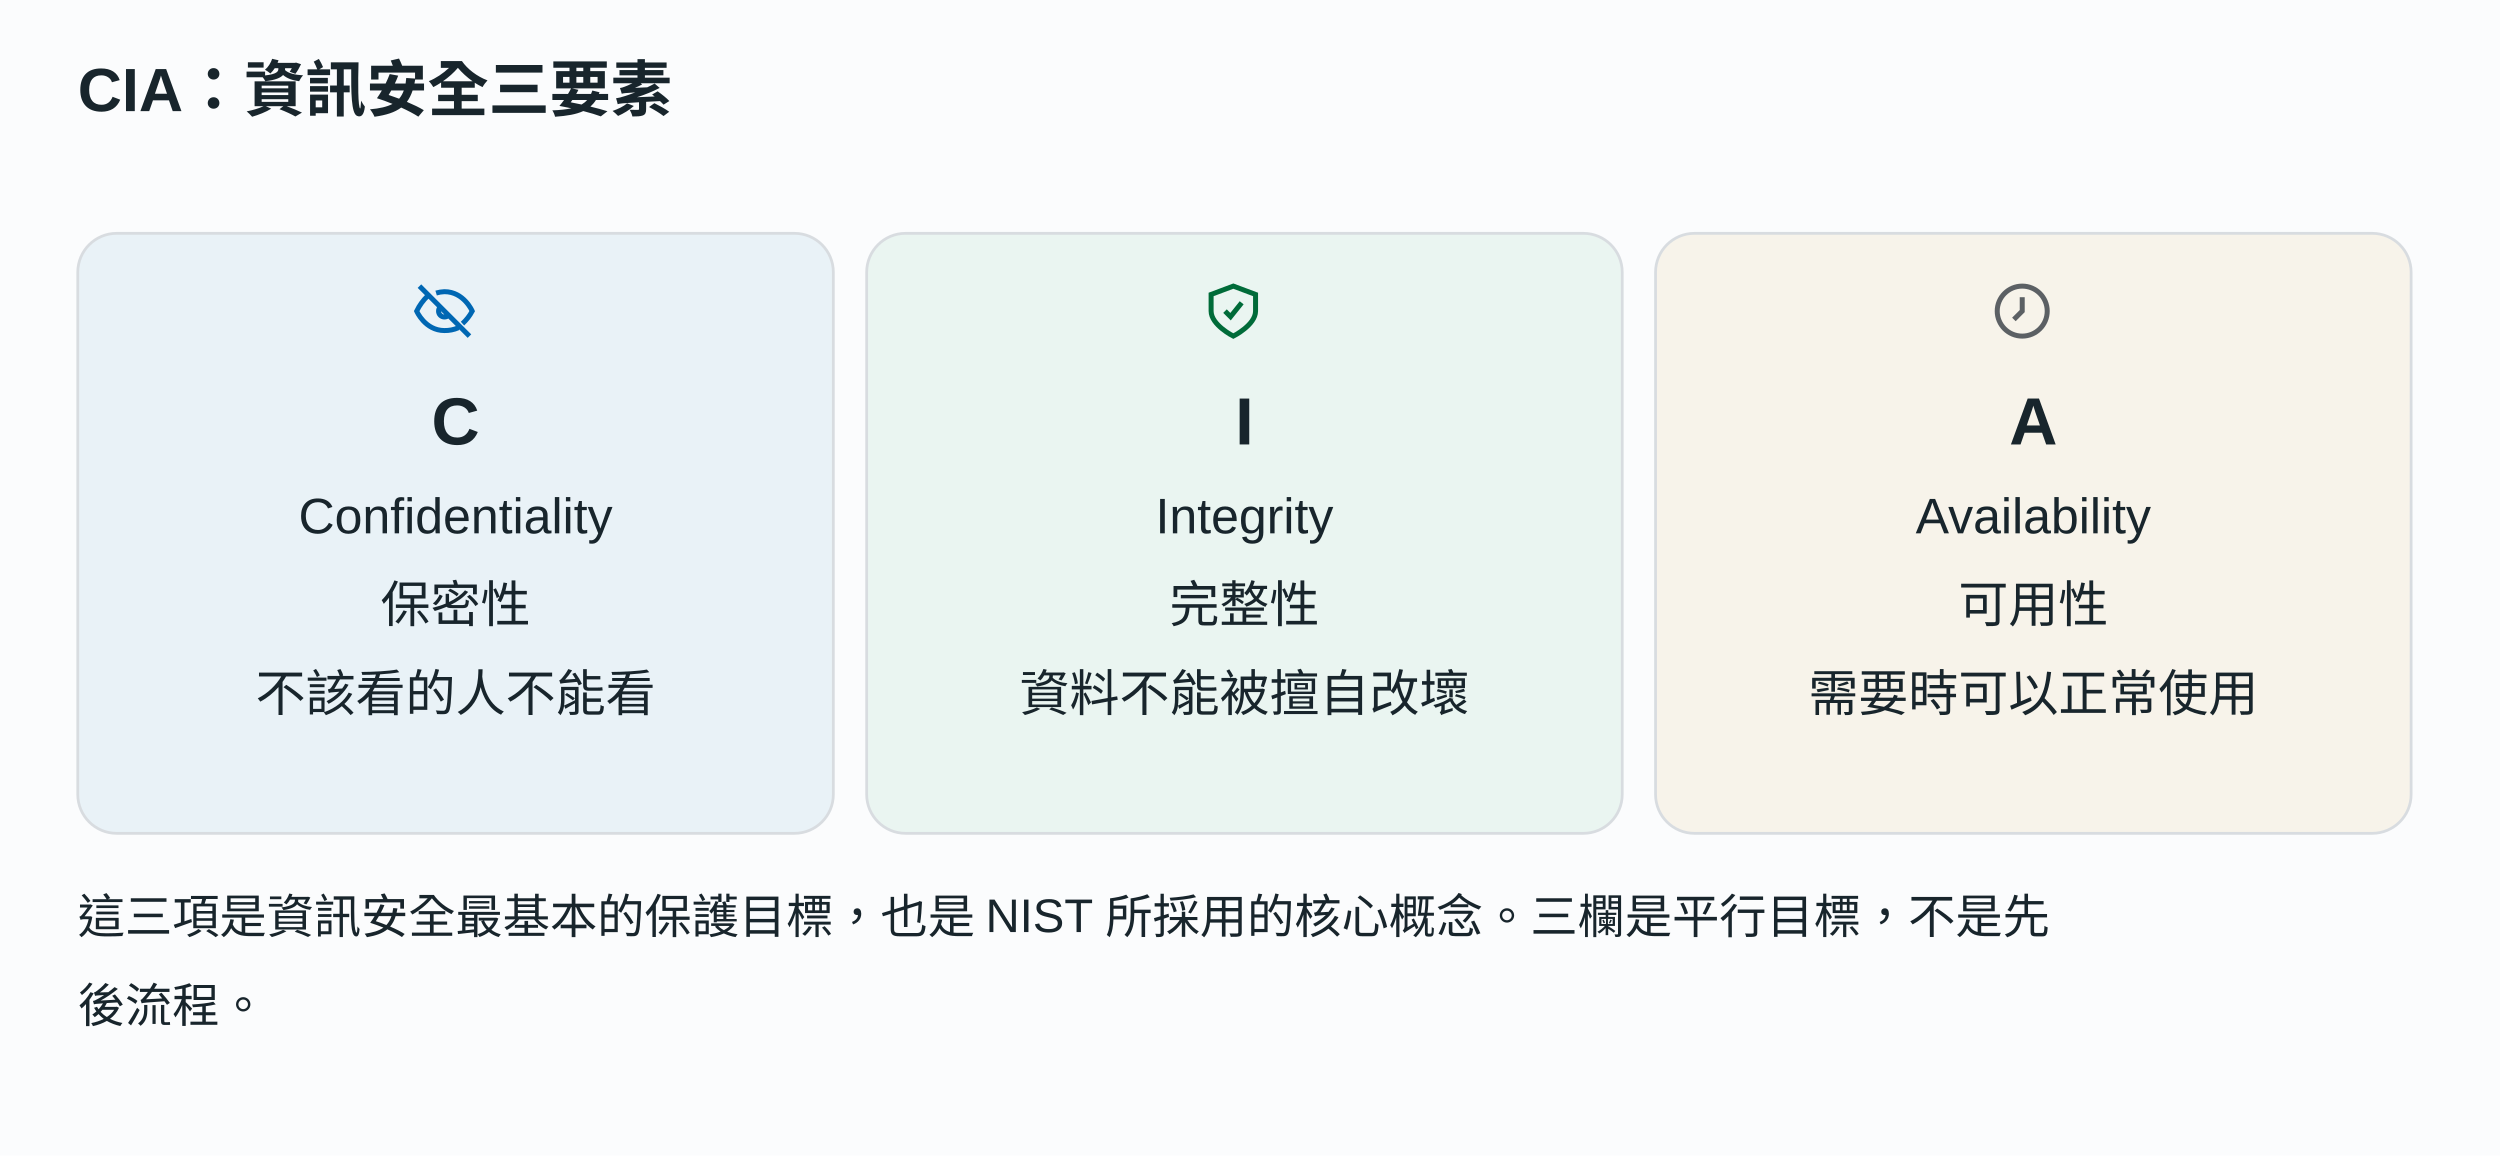
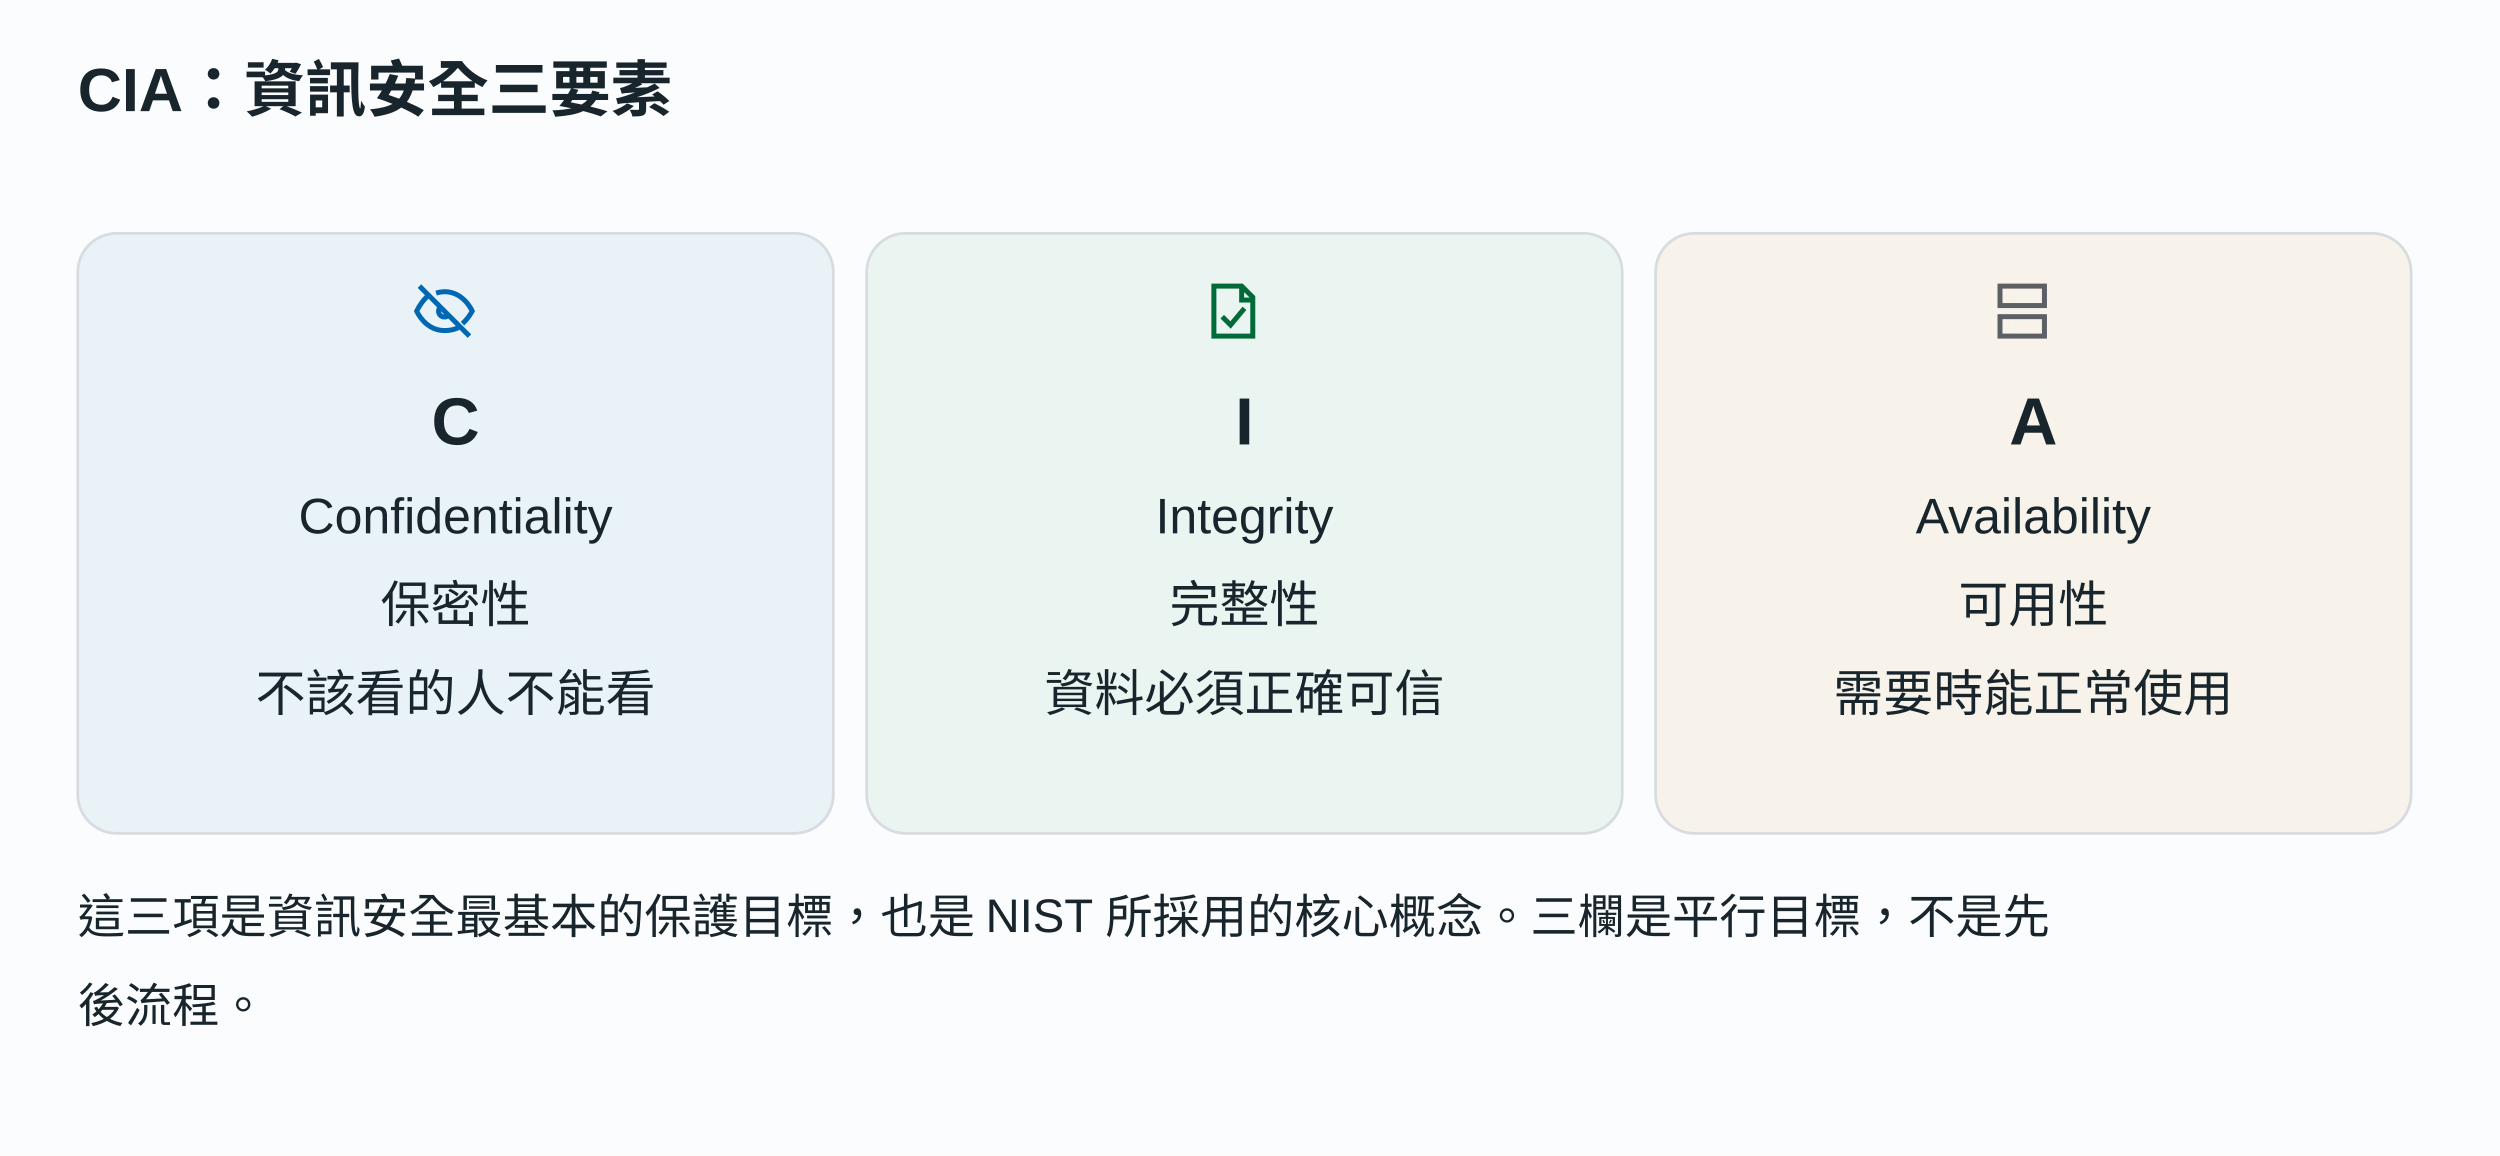
<svg xmlns="http://www.w3.org/2000/svg" viewBox="0 0 900 416" role="img" aria-labelledby="title desc" lang="zh">
  <rect width="900" height="416" fill="#fbfcfd" />
  <g fill="#18252c" font-family="Arial, Noto Sans CJK TC, sans-serif">
    <text x="28" y="40" font-size="22" font-weight="700" text-anchor="start">CIA：資訊安全三要素</text>
    <rect x="28" y="84" width="272" height="216" rx="14" fill="#e9f2f7" stroke="#d8dce0" />
    <rect x="312" y="84" width="272" height="216" rx="14" fill="#eaf5f1" stroke="#d8dce0" />
    <rect x="596" y="84" width="272" height="216" rx="14" fill="#f7f3ea" stroke="#d8dce0" />
    <path d="M3 3l18 18M10.5 10.5a2 2 0 0 0 3 3M9 5.5A12 12 0 0 1 12 5c7 0 10 7 10 7a17 17 0 0 1-3.5 4.5M6 6.5A19 19 0 0 0 2 12s3 7 10 7a12 12 0 0 0 5-1" transform="translate(148 100)" fill="none" stroke="#0067b3" stroke-width="1.8" />
    <text x="164" y="160" font-size="24" font-weight="700" text-anchor="middle">C</text>
    <text x="164" y="192" font-size="18" font-weight="400" text-anchor="middle">Confidentiality</text>
    <text x="164" y="224" font-size="18" font-weight="400" text-anchor="middle">保密性</text>
    <text x="164" y="256" font-size="18" font-weight="400" text-anchor="middle">不該看的人不能看</text>
-     <path d="M12 3l8 3v6c0 5-8 9-8 9s-8-4-8-9V6l8-3Zm-3 9 2 2 4-5" transform="translate(432 100)" fill="none" stroke="#006b39" stroke-width="1.8" />
+     <path d="M5 3h10l4 4v14H5V3Zm10 0v5h4M8 14l3 3 5-6" transform="translate(432 100)" fill="none" stroke="#006b39" stroke-width="1.8" />
    <text x="448" y="160" font-size="24" font-weight="700" text-anchor="middle">I</text>
    <text x="448" y="192" font-size="18" font-weight="400" text-anchor="middle">Integrity</text>
    <text x="448" y="224" font-size="18" font-weight="400" text-anchor="middle">完整性</text>
-     <text x="448" y="256" font-size="18" font-weight="400" text-anchor="middle">資料不能被擅自改壞</text>
-     <path d="M12 3a9 9 0 1 0 0 18a9 9 0 0 0 0-18m0 4v5l-3 3" transform="translate(716 100)" fill="none" stroke="#5c6064" stroke-width="1.8" />
+     <text x="448" y="256" font-size="18" font-weight="400" text-anchor="middle">資料必須正確可信</text>
+     <path d="M4 3h16v7H4V3Zm0 11h16v7H4v-7ZM7 6.5h.01M7 17.5h.01" transform="translate(716 100)" fill="none" stroke="#5c6064" stroke-width="1.8" />
    <text x="732" y="160" font-size="24" font-weight="700" text-anchor="middle">A</text>
    <text x="732" y="192" font-size="18" font-weight="400" text-anchor="middle">Availability</text>
    <text x="732" y="224" font-size="18" font-weight="400" text-anchor="middle">可用性</text>
-     <text x="732" y="256" font-size="18" font-weight="400" text-anchor="middle">需要時可以正常使用</text>
+     <text x="732" y="256" font-size="18" font-weight="400" text-anchor="middle">需要時能正常使用</text>
    <text x="28" y="336" font-size="17" font-weight="400" text-anchor="start">這三項是資訊安全最基本的保護目標，也是 NIST 所採用的核心概念。三欄是平行目標，不是先</text>
    <text x="28" y="368" font-size="17" font-weight="400" text-anchor="start">後流程。</text>
  </g>
</svg>
